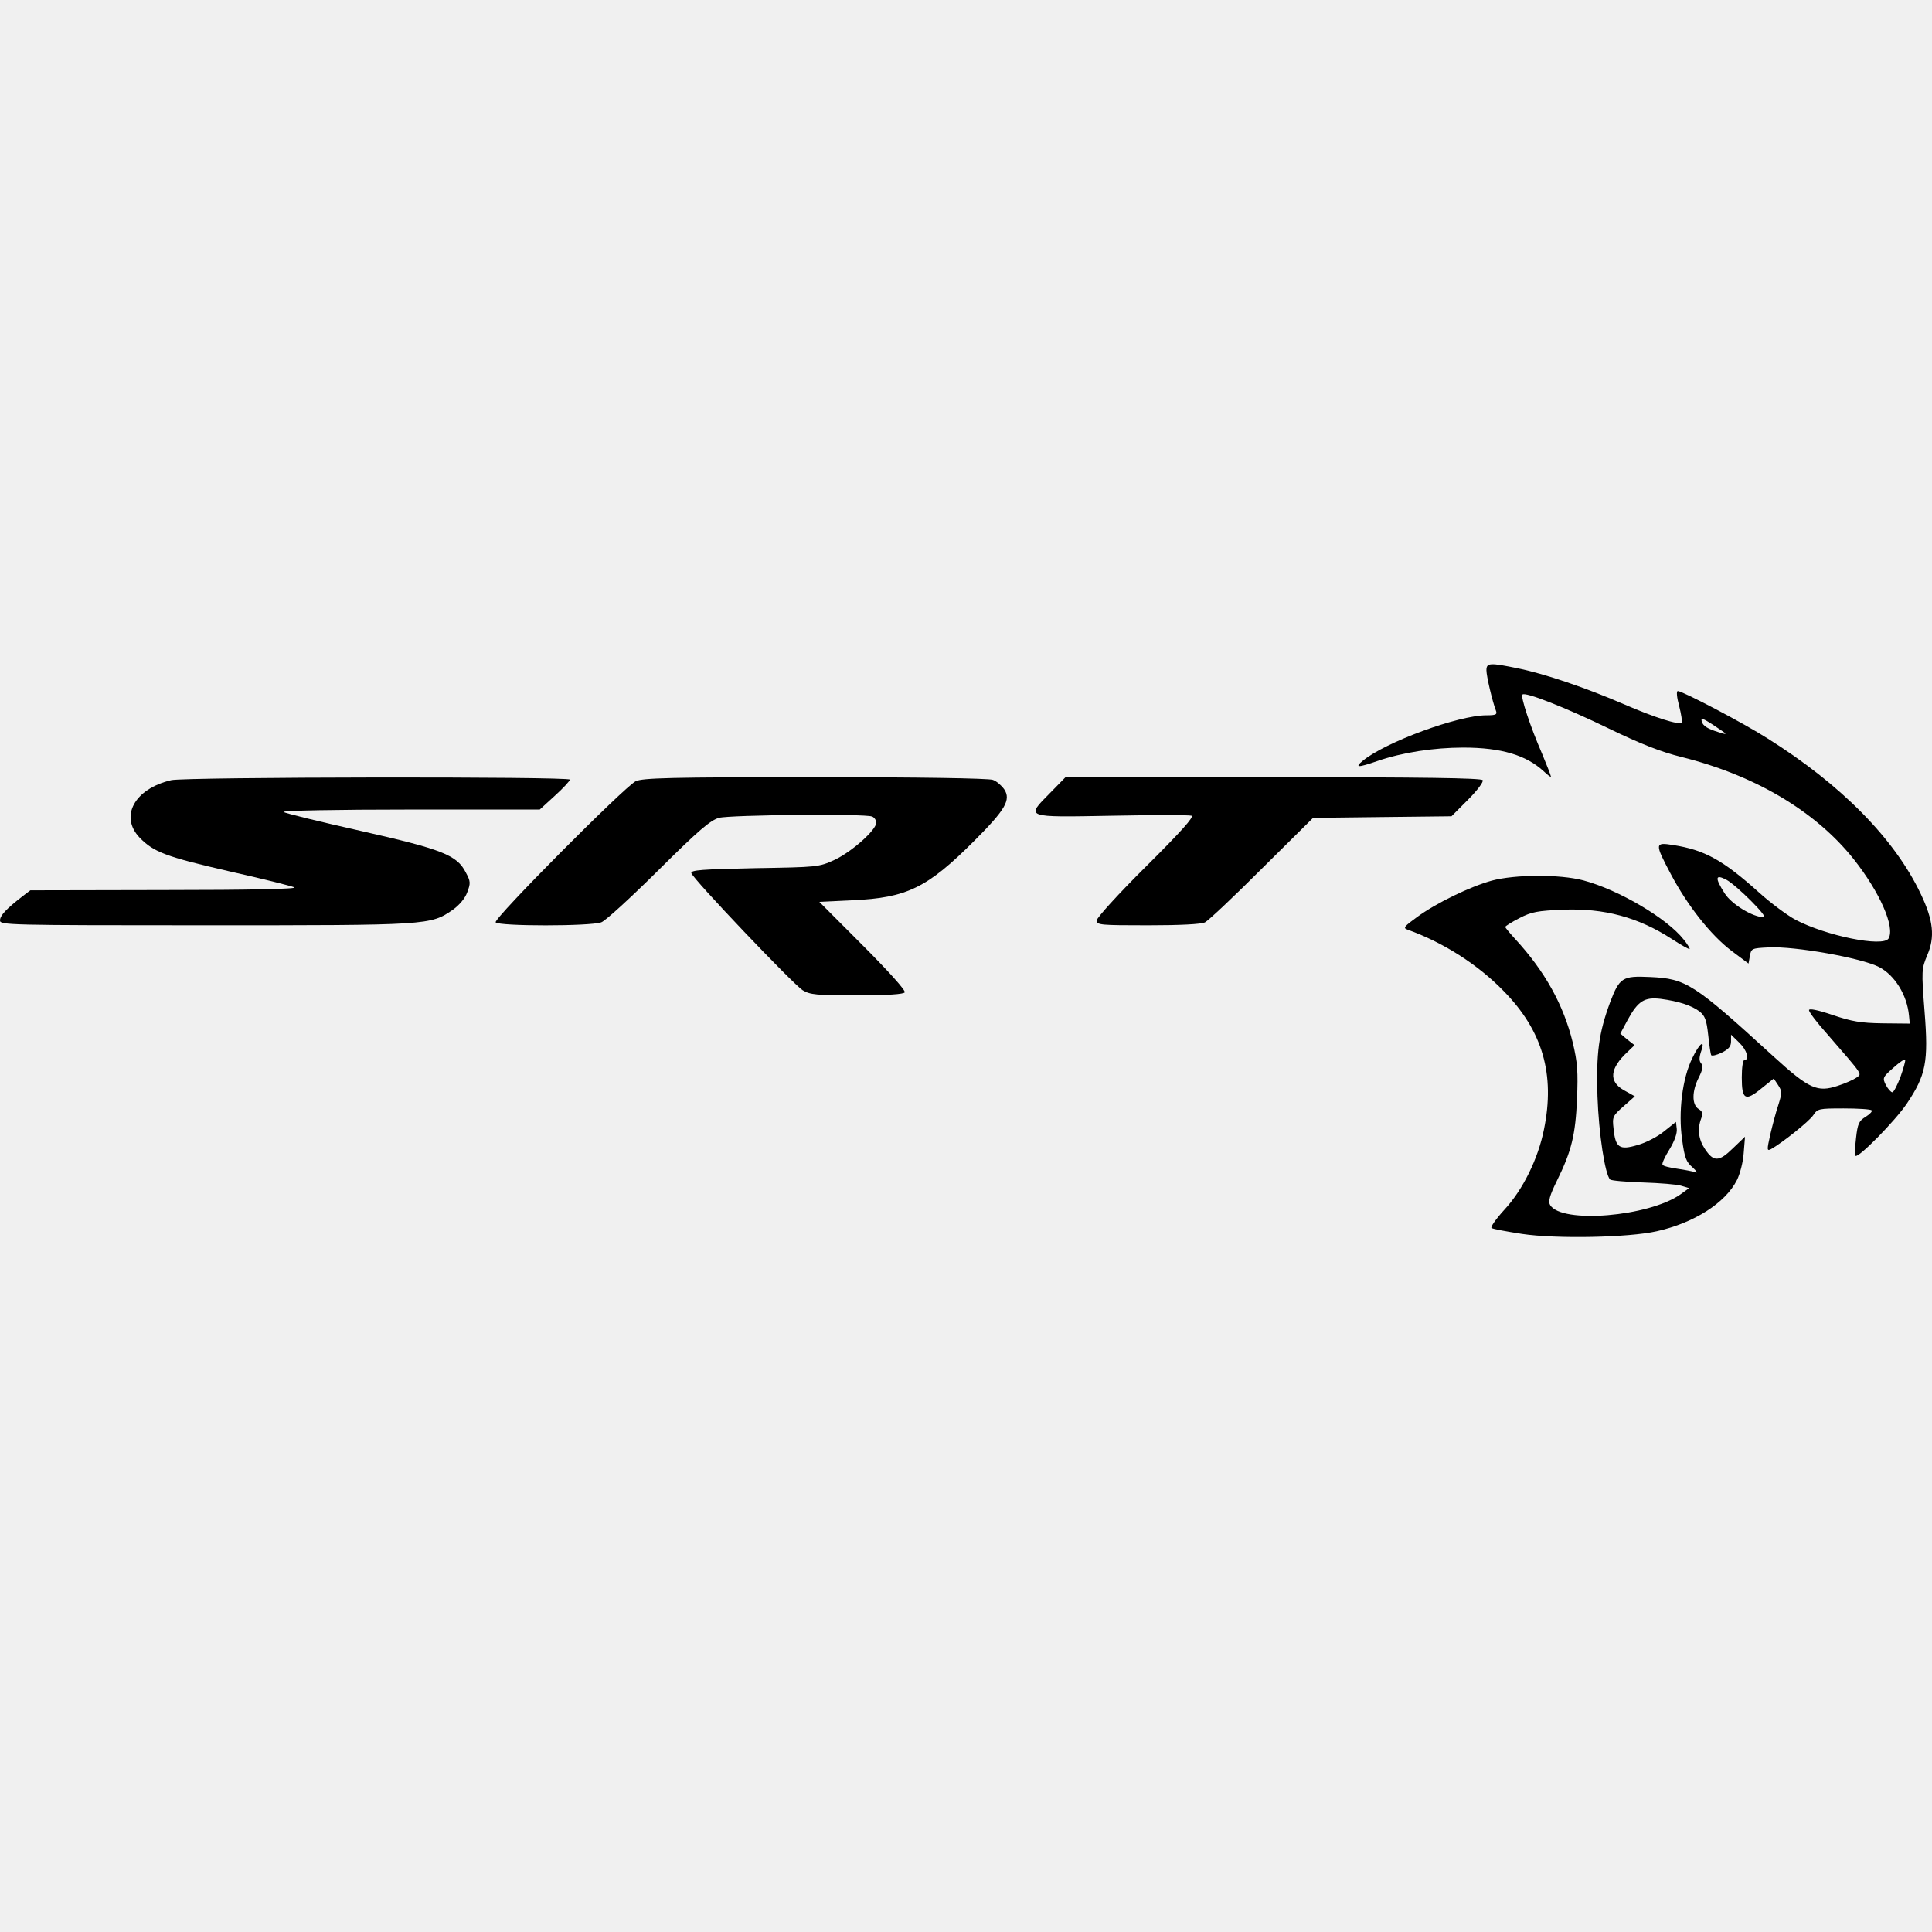
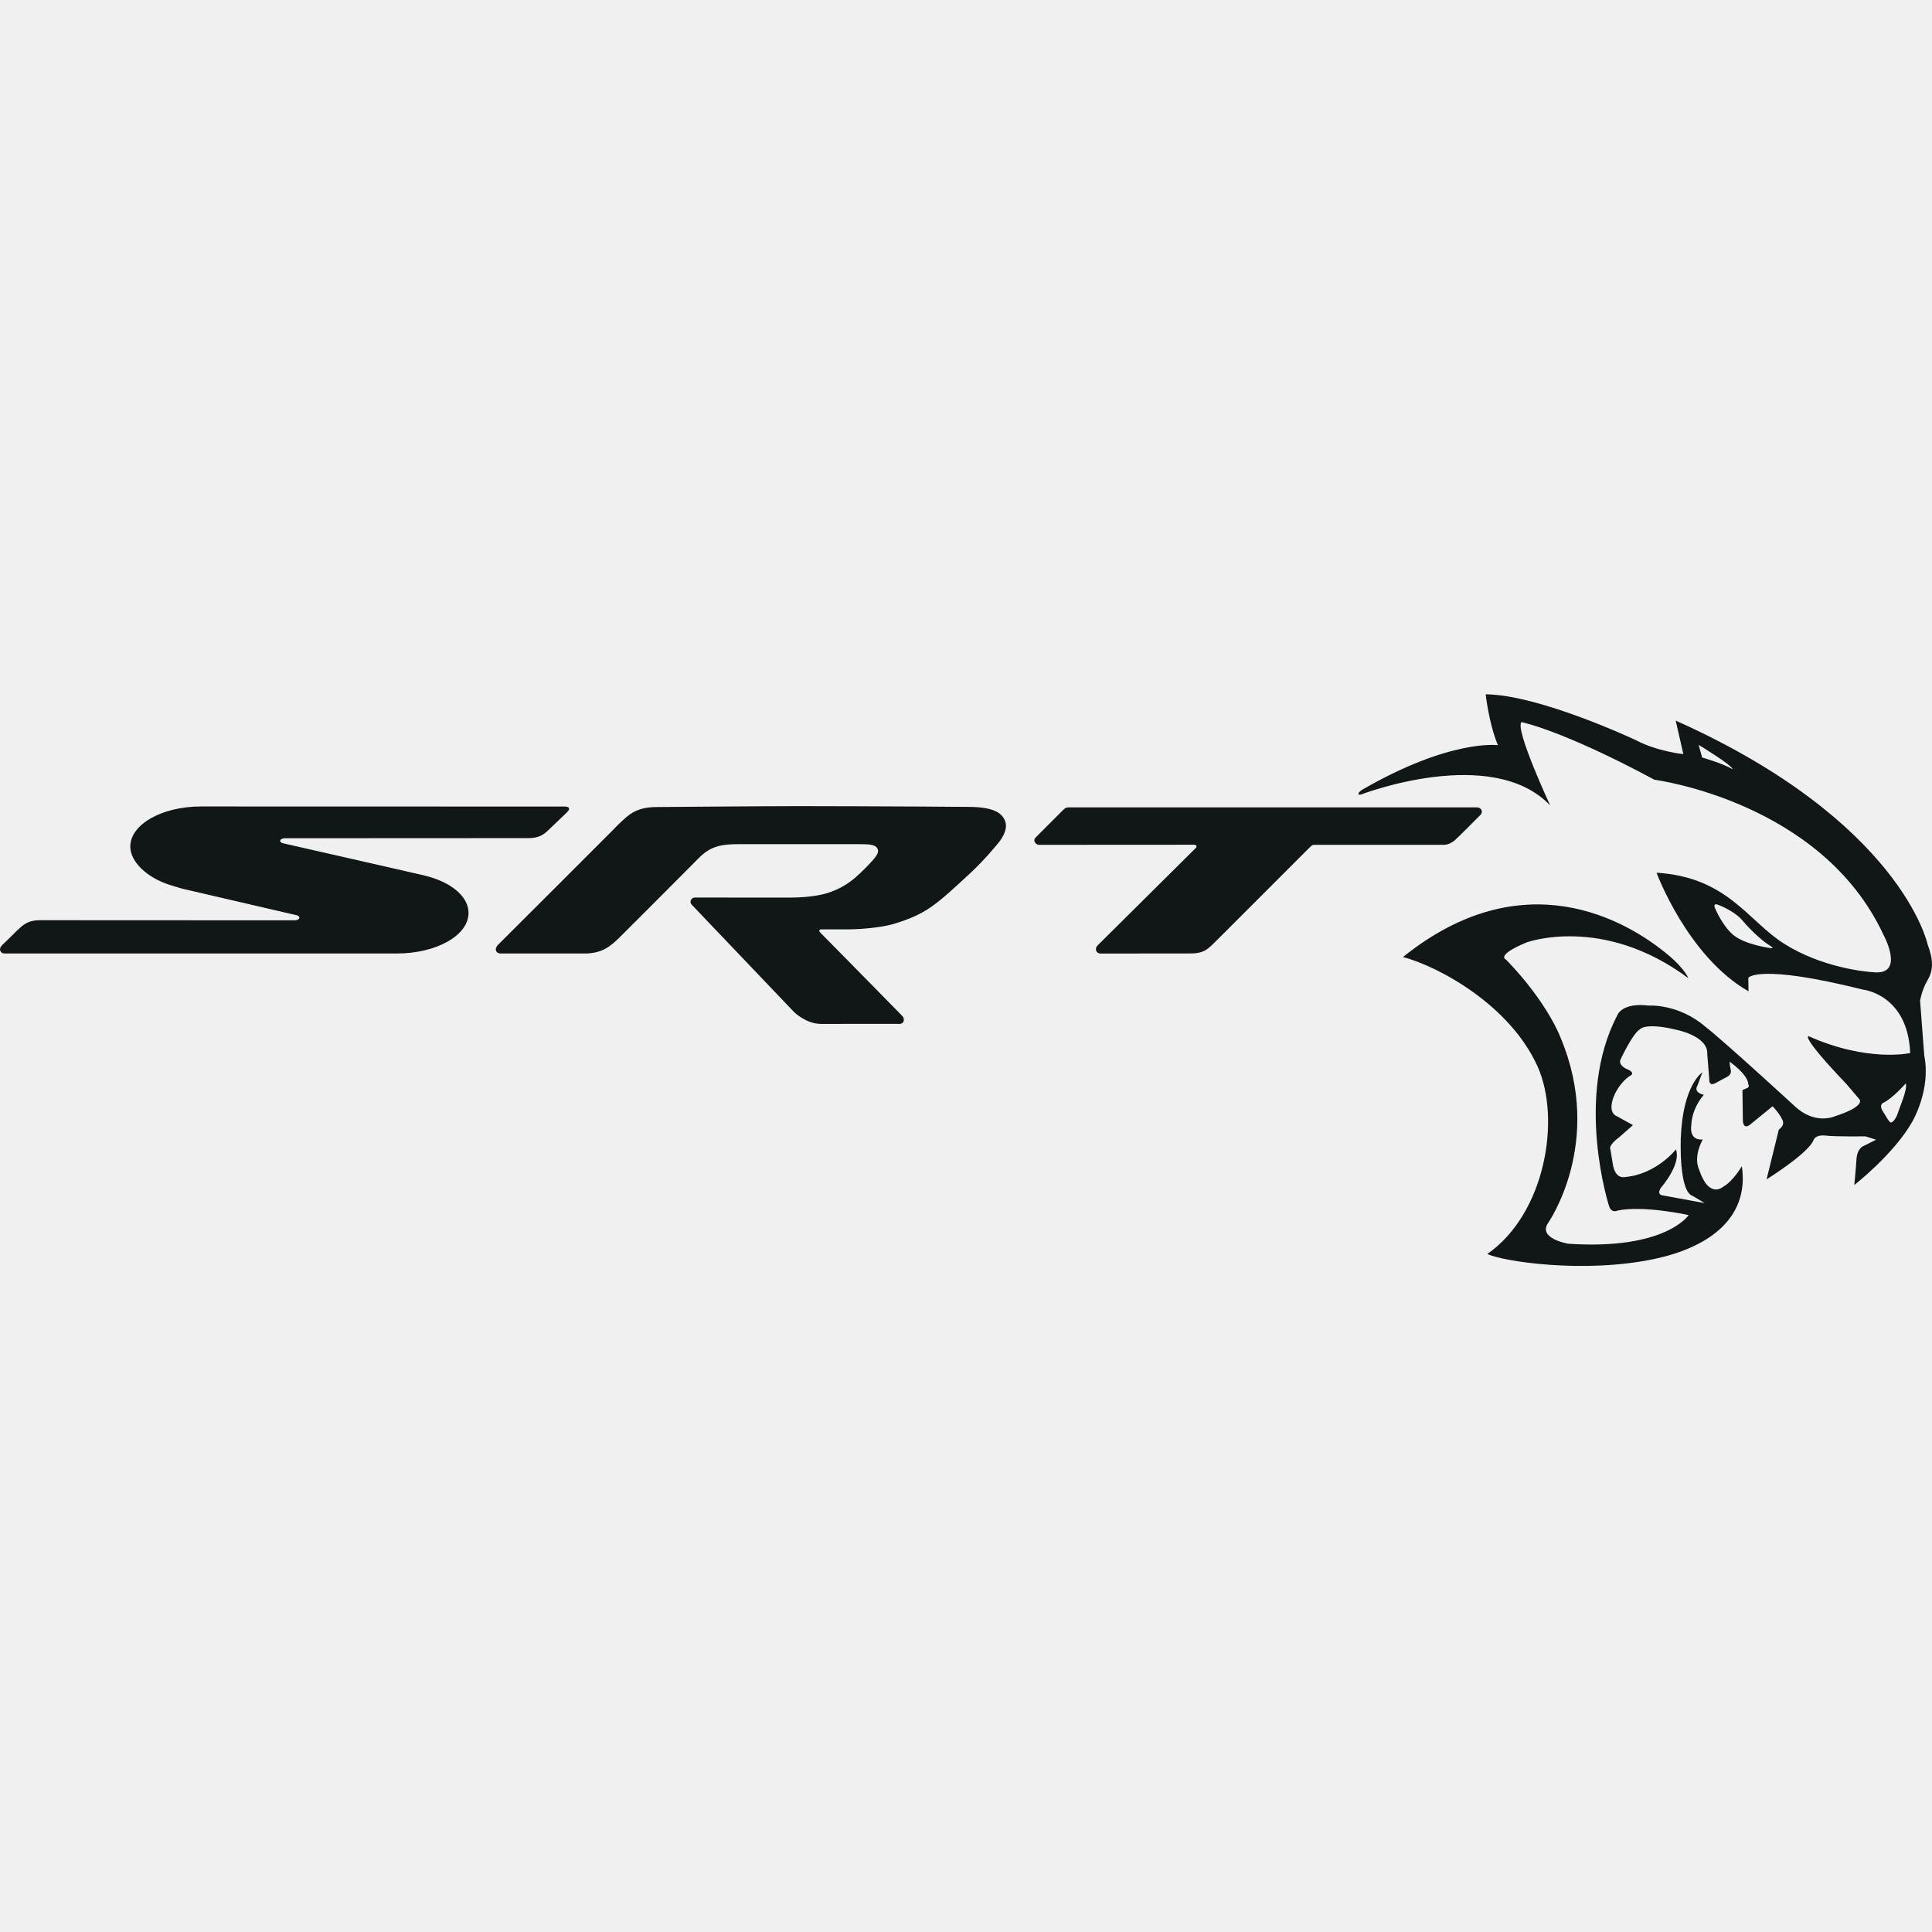
<svg xmlns="http://www.w3.org/2000/svg" width="64" height="64" viewBox="0 0 64 64" fill="none">
-   <g clip-path="url(#clip0_10704_21789)">
-     <path d="M49.24 22.205C49.24 22.401 49.436 23.231 49.552 23.534C49.605 23.668 49.561 23.695 49.24 23.695C48.305 23.695 45.883 24.587 45.144 25.202C44.859 25.434 44.984 25.434 45.625 25.211C46.453 24.926 47.495 24.765 48.475 24.765C49.73 24.765 50.558 25.015 51.137 25.55C51.27 25.675 51.377 25.755 51.377 25.729C51.377 25.693 51.244 25.354 51.084 24.97C50.692 24.069 50.362 23.07 50.434 23.008C50.523 22.91 51.858 23.436 53.31 24.141C54.343 24.64 55.019 24.908 55.705 25.077C58.136 25.684 60.139 26.87 61.404 28.458C62.267 29.546 62.784 30.715 62.561 31.09C62.374 31.384 60.486 31 59.471 30.465C59.195 30.313 58.652 29.912 58.269 29.564C57.067 28.485 56.462 28.155 55.429 27.994C54.814 27.896 54.806 27.932 55.349 28.958C55.901 30.001 56.675 30.982 57.361 31.5L57.922 31.919L57.967 31.669C58.011 31.419 58.029 31.411 58.59 31.384C59.453 31.339 61.662 31.732 62.249 32.035C62.766 32.303 63.175 32.963 63.238 33.641L63.264 33.908L62.374 33.899C61.644 33.89 61.341 33.837 60.709 33.623C60.21 33.453 59.925 33.4 59.925 33.462C59.925 33.525 60.193 33.882 60.531 34.256C61.76 35.675 61.68 35.559 61.493 35.701C61.404 35.764 61.127 35.889 60.878 35.969C60.202 36.192 59.934 36.076 58.75 34.996C56.105 32.579 55.856 32.419 54.663 32.365C53.746 32.321 53.648 32.383 53.336 33.204C52.962 34.221 52.873 34.872 52.918 36.317C52.962 37.566 53.167 38.895 53.336 39.073C53.372 39.109 53.862 39.153 54.423 39.171C54.975 39.189 55.545 39.234 55.687 39.278L55.954 39.358L55.669 39.564C54.618 40.304 51.734 40.545 51.351 39.92C51.279 39.804 51.333 39.608 51.573 39.118C52.063 38.127 52.188 37.592 52.241 36.406C52.277 35.505 52.259 35.202 52.099 34.533C51.796 33.293 51.181 32.178 50.193 31.107C50.015 30.911 49.864 30.733 49.864 30.706C49.864 30.679 50.077 30.545 50.336 30.412C50.736 30.206 50.932 30.171 51.778 30.135C53.14 30.081 54.271 30.385 55.384 31.107C55.687 31.304 55.954 31.455 55.972 31.437C55.981 31.419 55.901 31.277 55.776 31.125C55.224 30.421 53.621 29.475 52.446 29.163C51.662 28.958 50.193 28.966 49.419 29.172C48.706 29.368 47.575 29.912 46.934 30.385C46.516 30.688 46.471 30.742 46.623 30.795C47.798 31.214 48.955 31.946 49.819 32.838C51.101 34.149 51.52 35.585 51.146 37.414C50.95 38.395 50.442 39.421 49.828 40.081C49.552 40.384 49.365 40.652 49.41 40.679C49.454 40.714 49.908 40.795 50.416 40.875C51.538 41.044 53.942 41 54.886 40.786C56.123 40.509 57.156 39.849 57.539 39.091C57.637 38.895 57.744 38.493 57.762 38.199L57.806 37.655L57.406 38.038C56.943 38.493 56.764 38.493 56.48 38.065C56.266 37.744 56.221 37.405 56.355 37.048C56.417 36.888 56.399 36.816 56.266 36.736C56.043 36.593 56.043 36.147 56.275 35.692C56.399 35.443 56.426 35.318 56.355 35.228C56.284 35.148 56.284 35.041 56.346 34.845C56.506 34.408 56.301 34.542 56.061 35.05C55.731 35.71 55.589 36.843 55.723 37.753C55.803 38.35 55.856 38.493 56.07 38.672C56.203 38.797 56.248 38.868 56.168 38.832C56.079 38.805 55.812 38.752 55.562 38.716C55.313 38.681 55.09 38.627 55.073 38.582C55.046 38.547 55.153 38.315 55.304 38.074C55.473 37.797 55.562 37.539 55.545 37.396L55.518 37.164L55.126 37.476C54.912 37.655 54.512 37.86 54.245 37.931C53.648 38.11 53.514 38.02 53.452 37.396C53.407 37.004 53.416 36.968 53.782 36.647L54.156 36.317L53.79 36.112C53.283 35.826 53.327 35.389 53.915 34.845L54.147 34.622L53.906 34.435L53.675 34.238L53.924 33.775C54.262 33.159 54.476 33.025 55.01 33.088C55.616 33.168 56.043 33.311 56.301 33.507C56.48 33.65 56.533 33.792 56.586 34.283C56.622 34.622 56.666 34.916 56.684 34.952C56.711 34.988 56.862 34.952 57.032 34.872C57.263 34.756 57.343 34.666 57.343 34.497V34.274L57.61 34.533C57.869 34.782 57.967 35.112 57.788 35.112C57.735 35.112 57.699 35.362 57.699 35.692C57.699 36.433 57.815 36.495 58.358 36.049L58.759 35.728L58.901 35.942C59.035 36.147 59.035 36.201 58.91 36.602C58.83 36.834 58.715 37.28 58.643 37.583C58.528 38.101 58.528 38.136 58.67 38.065C59.035 37.86 59.934 37.146 60.068 36.941C60.21 36.727 60.246 36.718 61.074 36.718C61.555 36.718 61.973 36.745 62 36.781C62.036 36.807 61.947 36.905 61.804 36.995C61.582 37.129 61.537 37.218 61.484 37.699C61.448 38.003 61.439 38.27 61.466 38.288C61.555 38.377 62.775 37.137 63.167 36.558C63.799 35.612 63.888 35.184 63.754 33.507C63.647 32.133 63.656 32.097 63.843 31.642C64.102 31.045 64.048 30.492 63.63 29.618C62.766 27.789 60.985 25.987 58.554 24.462C57.744 23.944 55.731 22.892 55.58 22.892C55.527 22.892 55.545 23.097 55.625 23.391C55.696 23.668 55.731 23.909 55.705 23.936C55.616 24.025 54.806 23.766 53.817 23.338C52.562 22.794 51.173 22.321 50.291 22.142C49.347 21.946 49.24 21.955 49.24 22.205ZM57.032 24.203C57.245 24.346 57.192 24.346 56.8 24.212C56.506 24.114 56.364 23.998 56.364 23.837C56.364 23.766 56.551 23.873 57.032 24.203ZM57.192 29.145C57.521 29.323 58.59 30.385 58.429 30.385C58.064 30.385 57.352 29.948 57.13 29.591C56.8 29.073 56.818 28.949 57.192 29.145ZM62.953 35.683C62.846 35.96 62.73 36.183 62.686 36.183C62.641 36.183 62.543 36.076 62.472 35.942C62.356 35.71 62.365 35.683 62.721 35.371C62.917 35.193 63.095 35.068 63.113 35.112C63.122 35.148 63.051 35.407 62.953 35.683Z" fill="black" />
-     <path d="M5.672 25.844C4.452 26.13 3.953 27.049 4.63 27.753C5.093 28.226 5.485 28.378 7.613 28.868C8.691 29.109 9.652 29.35 9.75 29.395C9.866 29.448 8.29 29.484 5.467 29.484L1.006 29.493L0.748 29.689C0.196 30.117 0 30.331 0 30.492C0 30.643 0.267 30.652 6.794 30.652C14.22 30.652 14.256 30.652 15.004 30.135C15.217 29.983 15.404 29.76 15.476 29.564C15.591 29.261 15.591 29.198 15.431 28.904C15.137 28.324 14.656 28.137 11.932 27.521C10.587 27.218 9.447 26.942 9.394 26.897C9.349 26.852 11.148 26.817 13.597 26.817H17.88L18.378 26.362C18.654 26.112 18.877 25.871 18.877 25.826C18.877 25.72 6.117 25.737 5.672 25.844Z" fill="black" />
-     <path d="M21.058 25.879C20.675 26.075 16.348 30.428 16.419 30.553C16.499 30.687 19.571 30.687 19.918 30.553C20.052 30.509 20.907 29.724 21.815 28.823C23.142 27.503 23.533 27.173 23.818 27.092C24.192 26.994 28.635 26.95 28.885 27.048C28.965 27.075 29.027 27.173 29.027 27.253C29.027 27.494 28.217 28.216 27.647 28.484C27.122 28.725 27.086 28.725 24.994 28.76C23.266 28.796 22.883 28.823 22.901 28.921C22.937 29.099 26.267 32.596 26.587 32.801C26.837 32.953 27.042 32.971 28.386 32.971C29.41 32.971 29.927 32.935 29.971 32.873C30.007 32.81 29.428 32.168 28.582 31.32L27.14 29.875L28.244 29.822C30.042 29.742 30.719 29.412 32.277 27.851C33.301 26.825 33.497 26.495 33.266 26.147C33.177 26.022 33.016 25.879 32.892 25.835C32.758 25.781 30.39 25.745 26.997 25.745C22.153 25.745 21.289 25.772 21.058 25.879Z" fill="black" />
-     <path d="M34.78 26.273C33.969 27.093 33.925 27.075 36.846 27.022C38.217 26.995 39.401 26.995 39.472 27.022C39.561 27.058 39.125 27.548 37.968 28.699C37.059 29.6 36.329 30.403 36.329 30.492C36.329 30.643 36.454 30.652 38.03 30.652C39.089 30.652 39.793 30.617 39.917 30.554C40.024 30.501 40.879 29.698 41.805 28.77L43.497 27.093L45.785 27.066L48.083 27.04L48.626 26.495C48.938 26.183 49.151 25.898 49.116 25.844C49.071 25.773 47.121 25.746 42.179 25.746H35.296L34.78 26.273Z" fill="black" />
-   </g>
-   <defs>
-     <clipPath id="clip0_10704_21789">
-       <rect width="64" height="64" fill="white" />
-     </clipPath>
-   </defs>
+   <path fill-rule="evenodd" clip-rule="evenodd" d="M32.077 26.729C31.552 26.728 31.437 26.724 30.579 26.718C29.165 26.71 27.161 26.704 26.467 26.704C25.35 26.704 21.761 26.734 21.761 26.734C21.352 26.734 21.042 26.817 20.752 27.066C20.595 27.199 20.414 27.377 20.279 27.521C20.151 27.656 16.501 31.294 16.488 31.308C16.463 31.336 16.406 31.413 16.429 31.484C16.454 31.564 16.527 31.586 16.577 31.586C16.613 31.586 19.366 31.586 19.366 31.586C19.962 31.586 20.239 31.33 20.527 31.05C20.837 30.748 23.164 28.409 23.164 28.409C23.535 28.038 23.89 27.964 24.443 27.964H28.469C28.832 27.964 29.01 27.982 29.072 28.12C29.115 28.215 29.069 28.318 28.914 28.494C28.783 28.644 28.558 28.873 28.359 29.049C28.113 29.265 27.797 29.467 27.39 29.59C26.935 29.727 26.309 29.734 26.189 29.734L23.019 29.732C22.911 29.732 22.812 29.867 22.92 29.975C22.92 29.975 26.238 33.455 26.29 33.51C26.342 33.565 26.726 33.918 27.193 33.918C27.628 33.918 29.401 33.916 29.662 33.916H29.809C29.947 33.916 29.982 33.749 29.893 33.66C29.886 33.653 29.828 33.593 29.819 33.583C29.536 33.288 27.212 30.933 27.2 30.92C27.168 30.888 27.131 30.853 27.14 30.825C27.149 30.793 27.183 30.786 27.2 30.786C27.226 30.786 28.106 30.786 28.106 30.786C28.483 30.786 29.183 30.731 29.604 30.607C30.437 30.36 30.79 30.097 31.105 29.848C31.29 29.702 31.508 29.513 32.169 28.899C32.555 28.54 33.074 27.944 33.167 27.796C33.251 27.662 33.376 27.429 33.3 27.213C33.212 26.964 32.977 26.73 32.077 26.729ZM48.178 27.848C48.281 27.764 48.986 27.05 49.036 27C49.064 26.973 49.115 26.904 49.071 26.825C49.034 26.758 48.967 26.745 48.907 26.745C48.882 26.745 35.488 26.745 35.488 26.745C35.33 26.745 35.309 26.742 35.206 26.843C35.206 26.843 34.319 27.731 34.312 27.738C34.306 27.744 34.233 27.806 34.279 27.896C34.306 27.951 34.37 27.986 34.41 27.986C34.459 27.986 39.48 27.983 39.55 27.983C39.607 27.983 39.616 27.999 39.63 28.018C39.63 28.018 39.646 28.057 39.622 28.081C39.53 28.171 36.349 31.329 36.349 31.329C36.297 31.393 36.292 31.469 36.325 31.52C36.338 31.541 36.381 31.587 36.455 31.587C36.455 31.587 39.292 31.585 39.354 31.585C39.635 31.589 39.775 31.557 39.905 31.492C39.992 31.45 40.099 31.356 40.241 31.215C40.421 31.037 40.588 30.868 40.687 30.77C41.506 29.949 43.367 28.09 43.382 28.075C43.401 28.055 43.426 28.036 43.441 28.02C43.462 28 43.494 27.986 43.529 27.986C43.548 27.986 47.825 27.986 47.825 27.986C47.954 27.986 48.081 27.925 48.178 27.848ZM14.047 29L14.041 28.997C13.927 28.968 9.369 27.933 9.369 27.933C9.317 27.919 9.281 27.889 9.281 27.855C9.281 27.807 9.35 27.768 9.434 27.768L17.479 27.764C17.74 27.764 17.929 27.717 18.109 27.551C18.276 27.397 18.522 27.158 18.643 27.042C18.818 26.878 18.869 26.83 18.846 26.767C18.822 26.704 18.673 26.718 18.527 26.718L6.66 26.715C5.365 26.715 4.316 27.31 4.316 28.043C4.316 28.559 4.887 29.085 5.643 29.32C5.83 29.377 6.026 29.436 6.026 29.436C6.026 29.436 9.598 30.263 9.821 30.317C9.878 30.331 9.918 30.361 9.918 30.399C9.918 30.448 9.858 30.487 9.729 30.487C9.494 30.487 1.337 30.483 1.337 30.483C1.075 30.483 0.891 30.538 0.706 30.697C0.606 30.782 0.495 30.89 0.407 30.982C0.407 30.982 0.183 31.203 0.077 31.302C0.071 31.308 -0.037 31.404 0.013 31.503C0.061 31.594 0.137 31.585 0.194 31.585C0.194 31.585 11.662 31.585 13.152 31.585C14.46 31.585 15.521 30.985 15.521 30.243C15.521 29.681 14.911 29.2 14.047 29ZM62.87 36.868C62.818 37.044 62.679 37.232 62.611 37.172C62.543 37.112 62.507 37.028 62.367 36.804C62.227 36.581 62.399 36.525 62.399 36.525C62.703 36.377 63.13 35.89 63.13 35.89C63.202 36.069 62.922 36.693 62.87 36.868ZM58.679 31.409C58.598 31.405 57.821 31.285 57.448 30.996C57.076 30.708 56.827 30.115 56.827 30.115C56.827 30.115 56.711 29.902 56.907 29.97C57.104 30.038 57.545 30.262 57.733 30.506C58.045 30.872 58.402 31.177 58.558 31.277C58.715 31.377 58.759 31.413 58.679 31.409ZM56.387 25.094L56.269 24.675C56.269 24.675 57.376 25.342 57.396 25.483C57.077 25.29 56.387 25.094 56.387 25.094ZM63.854 31.28C63.854 31.28 62.986 27.215 55.51 23.871L55.763 24.981C55.763 24.981 54.906 24.897 54.189 24.518C54.189 24.518 50.999 23.014 49.215 23C49.215 23 49.325 23.99 49.621 24.685C49.621 24.685 48.054 24.465 45.111 26.169C44.96 26.274 44.969 26.356 45.098 26.315C45.098 26.315 49.419 24.654 51.352 26.681C51.352 26.681 50.176 24.154 50.4 23.921C50.4 23.921 51.721 24.172 54.806 25.83C54.806 25.83 60.327 26.542 62.388 30.957C62.388 30.957 63.104 32.263 62.119 32.211C61.717 32.191 60.328 32.031 59.112 31.269C57.897 30.508 57.233 29.056 54.875 28.91C54.875 28.91 55.9 31.686 57.922 32.838L57.915 32.393C57.915 32.393 58.209 31.908 61.712 32.782C61.712 32.782 63.2 32.935 63.277 34.884C63.277 34.884 61.875 35.2 59.917 34.327C59.917 34.327 59.591 34.26 61.175 35.92L61.599 36.42C61.599 36.42 61.818 36.646 60.771 36.982C60.771 36.982 60.113 37.283 59.428 36.621C59.428 36.621 57.103 34.483 56.491 34.01C55.599 33.242 54.624 33.312 54.624 33.312C53.718 33.2 53.577 33.63 53.577 33.63C52.148 36.345 53.297 39.936 53.297 39.936C53.371 40.211 53.587 40.101 53.587 40.101C54.455 39.921 55.938 40.251 55.938 40.251C55.938 40.251 55.185 41.417 51.949 41.2C51.949 41.2 50.942 41.032 51.278 40.519C51.278 40.519 53.152 37.86 51.701 34.386C51.701 34.386 51.293 33.242 49.893 31.791C49.893 31.791 49.515 31.659 50.567 31.22C50.567 31.22 53.09 30.29 55.93 32.404C55.93 32.404 55.814 32.102 55.294 31.662C53.853 30.443 50.441 28.515 46.477 31.702C47.69 32.028 50.027 33.309 50.934 35.328C51.717 37.073 51.189 40.205 49.27 41.539C49.76 41.781 52.45 42.201 54.801 41.705C56.504 41.346 57.961 40.418 57.702 38.631C57.702 38.631 57.4 39.144 57.083 39.311C57.083 39.311 56.609 39.747 56.276 38.719C56.276 38.719 56.082 38.359 56.405 37.746C56.405 37.746 55.947 37.826 56.028 37.251C56.028 37.251 56.028 36.745 56.442 36.266C56.442 36.266 56.082 36.206 56.233 35.954L56.394 35.523C56.394 35.523 55.75 35.924 55.679 37.683C55.679 37.683 55.601 39.474 56.072 39.616L56.471 39.854L55.066 39.597C55.066 39.597 54.854 39.571 55.041 39.319C55.041 39.319 55.698 38.566 55.517 38.076C55.517 38.076 54.873 38.901 53.83 38.991C53.83 38.991 53.501 39.088 53.423 38.54L53.346 38.07C53.346 38.07 53.25 37.96 53.656 37.657L54.094 37.271L53.546 36.968C53.546 36.968 53.301 36.89 53.41 36.472C53.52 36.053 53.842 35.718 54.016 35.628C54.016 35.628 54.197 35.537 53.881 35.409C53.881 35.409 53.578 35.28 53.694 35.073C53.694 35.073 54.081 34.242 54.319 34.101C54.319 34.101 54.48 33.862 55.505 34.107C55.505 34.107 56.581 34.307 56.555 34.906L56.626 35.814C56.626 35.814 56.632 36.001 56.864 35.859L57.199 35.679C57.199 35.679 57.373 35.602 57.334 35.447C57.296 35.292 57.296 35.17 57.296 35.17C57.296 35.17 57.895 35.582 57.914 35.911C57.914 35.911 57.972 36.014 57.869 36.046L57.721 36.111L57.734 37.116C57.734 37.116 57.734 37.477 58.017 37.219L58.72 36.646C58.72 36.646 58.971 36.916 59.029 37.071C59.029 37.071 59.171 37.245 58.926 37.419L58.52 39.068C58.52 39.068 59.912 38.205 60.079 37.76C60.079 37.76 60.131 37.58 60.479 37.618C60.827 37.657 61.799 37.644 61.799 37.644L62.147 37.754L61.754 37.953C61.754 37.953 61.522 38.011 61.497 38.411C61.471 38.81 61.426 39.255 61.426 39.255C61.426 39.255 62.731 38.24 63.343 37.164C63.343 37.164 63.973 36.106 63.744 34.969L63.605 33.145C63.605 33.145 63.664 32.786 63.854 32.467C64.043 32.148 64.053 31.809 63.854 31.28Z" fill="#111617" />
</svg>
